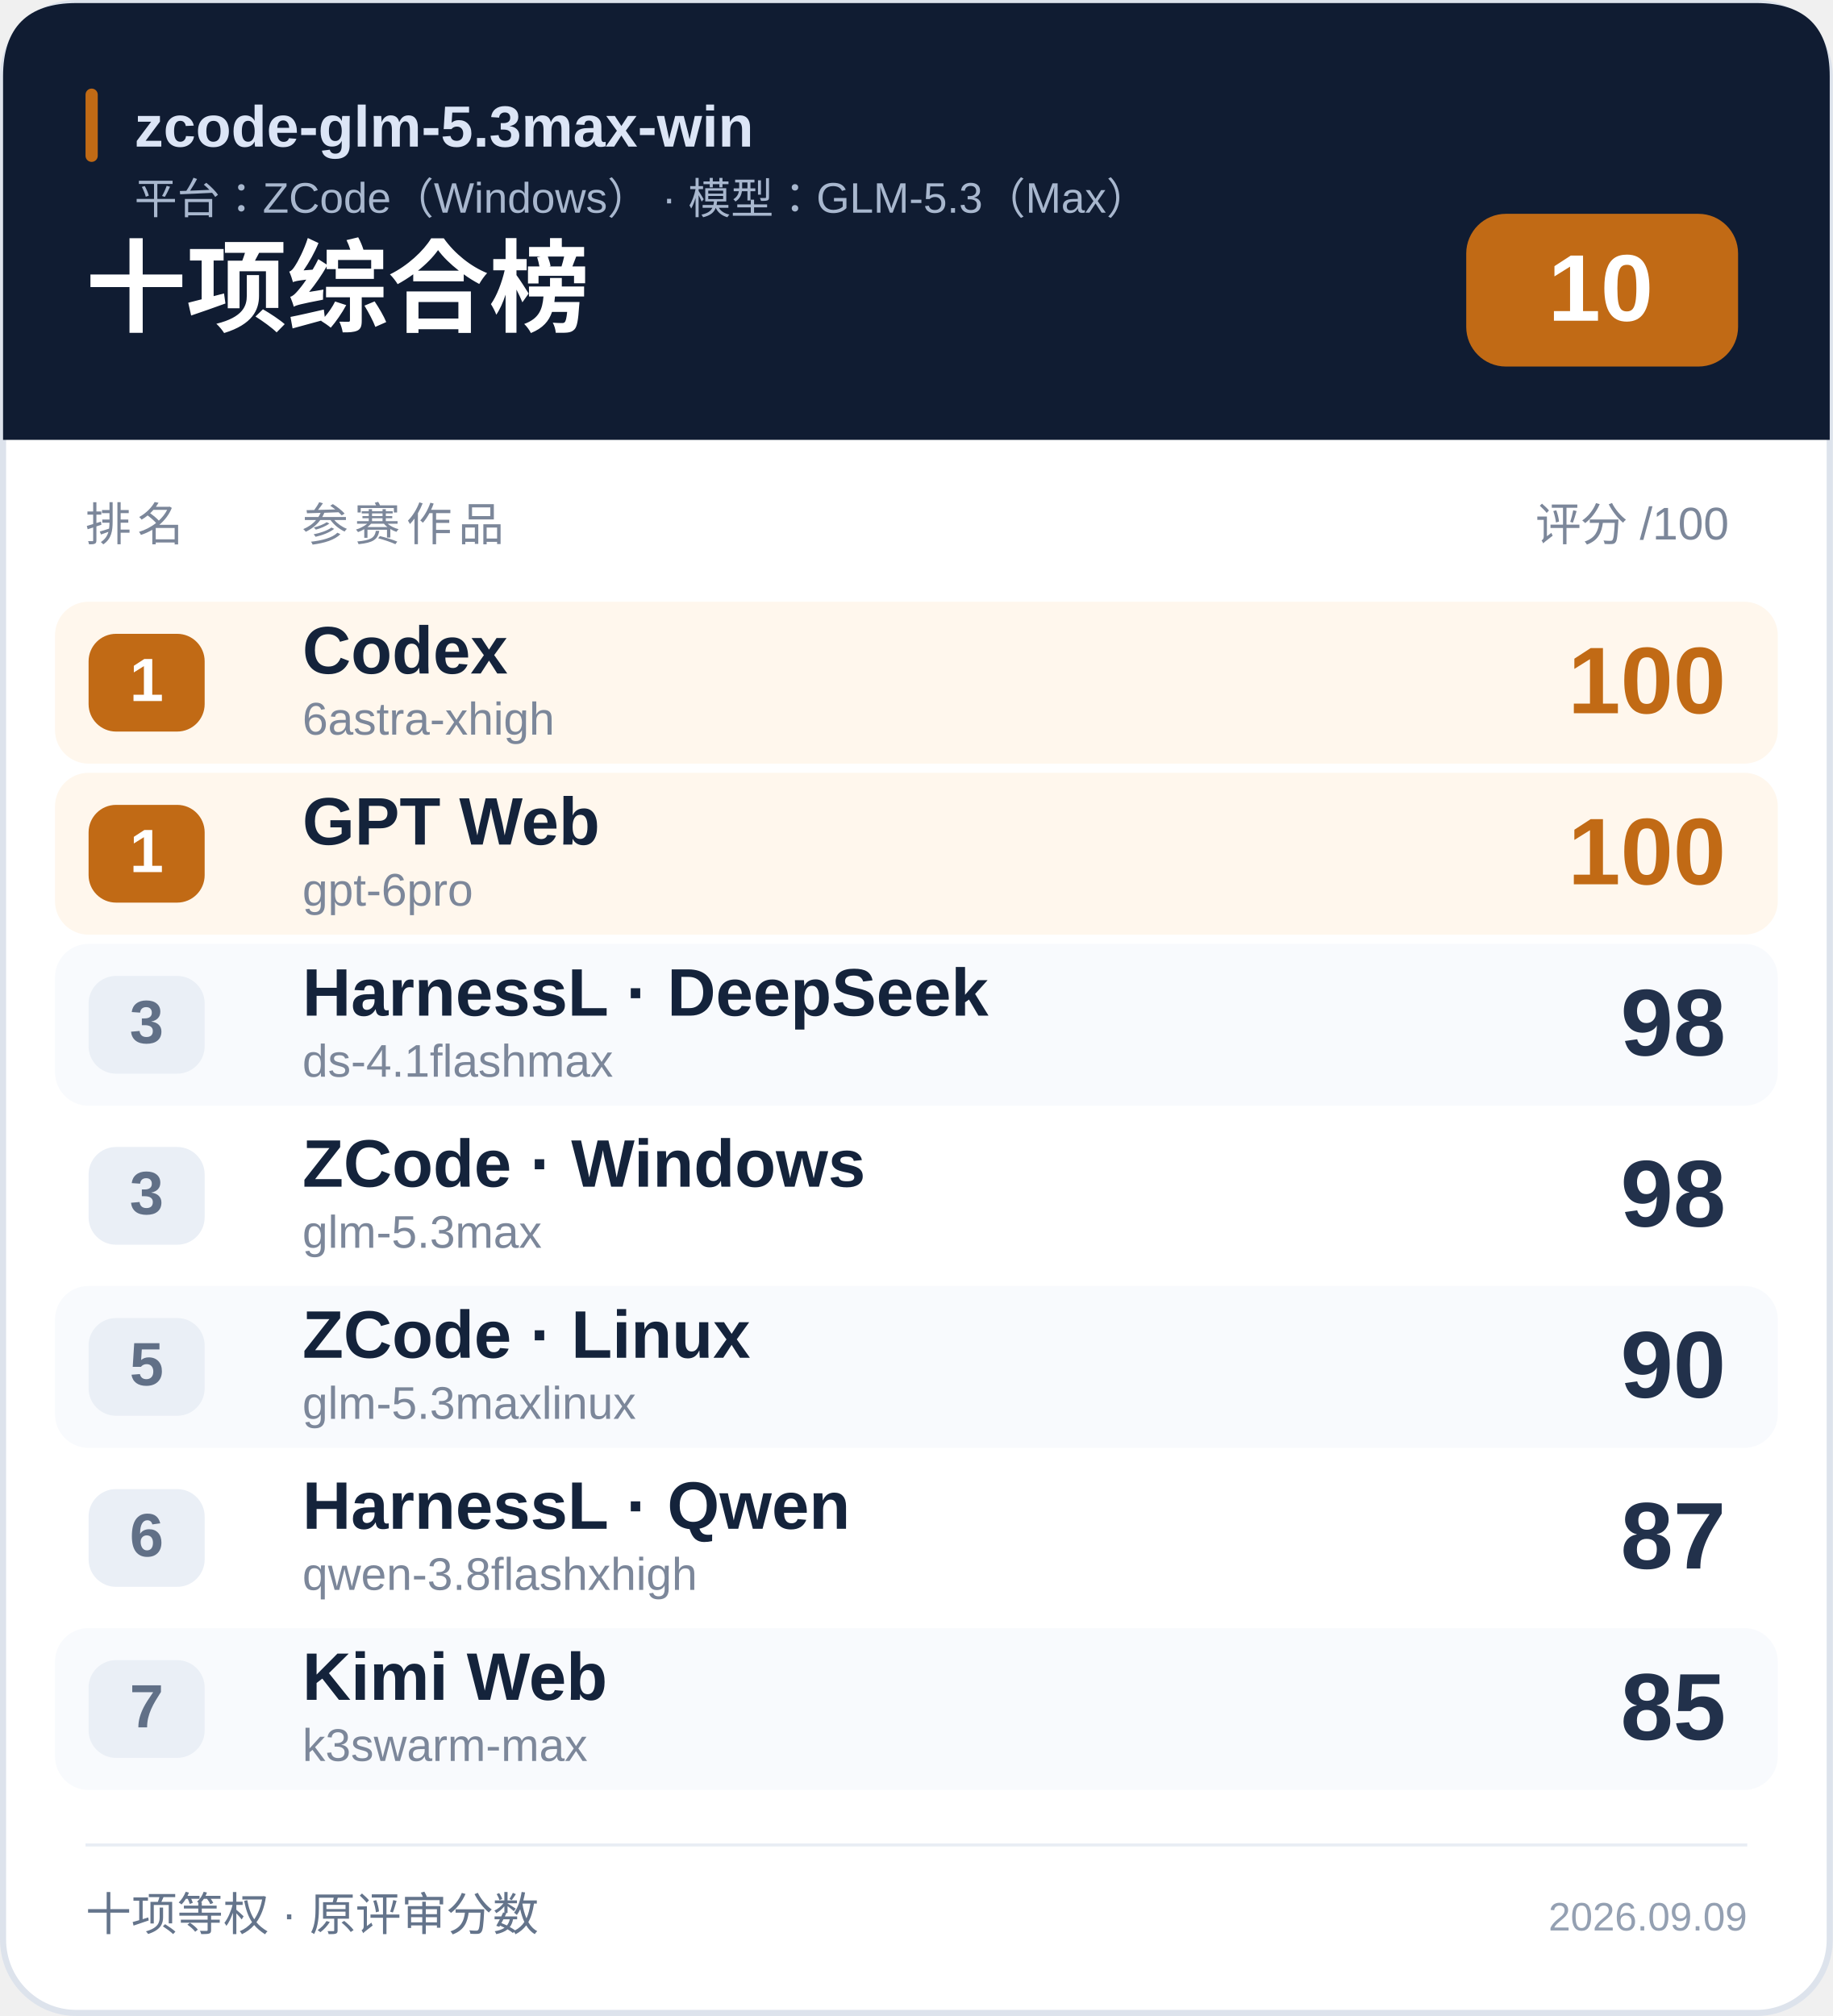
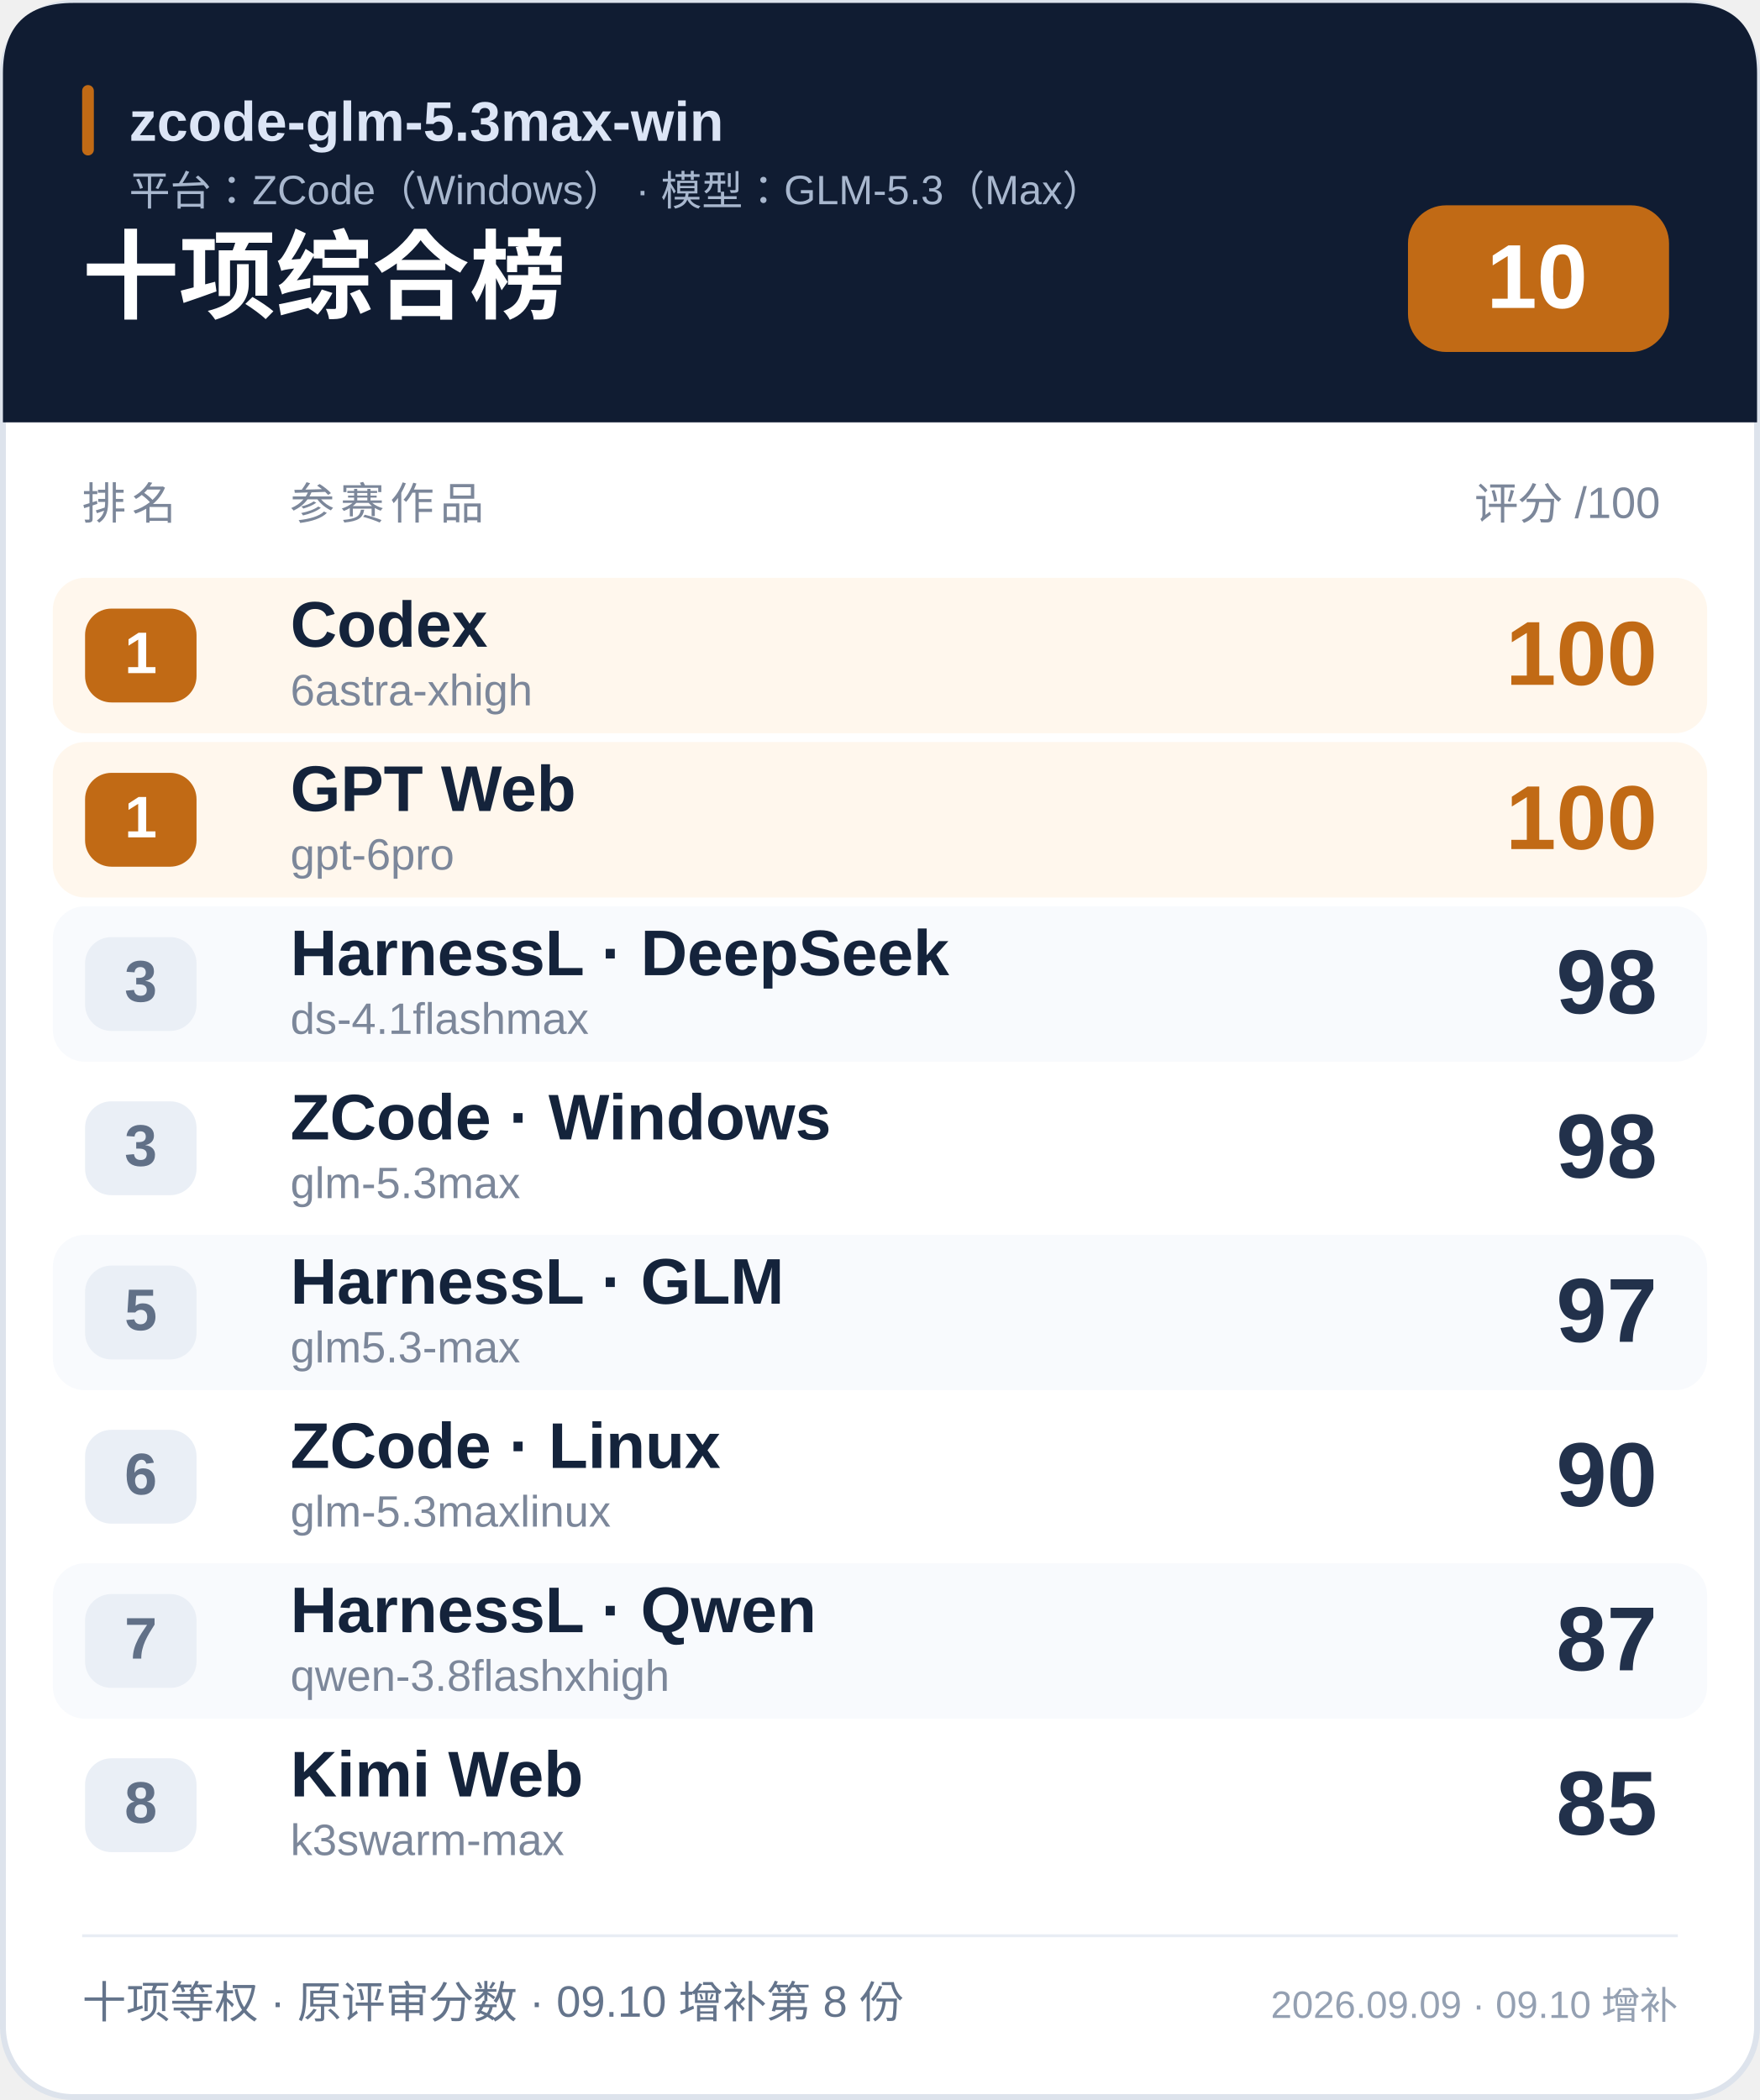
- <svg xmlns="http://www.w3.org/2000/svg" font-family="Segoe UI, Microsoft YaHei, Arial, sans-serif" width="600" height="660" viewBox="0 0 600 660" role="img" aria-labelledby="title desc">
-   <rect x="1" y="1" width="598" height="658" rx="24" fill="#FFFFFF" stroke="#DDE3EC" stroke-width="2" />
+ <svg xmlns="http://www.w3.org/2000/svg" font-family="Segoe UI, Microsoft YaHei, Arial, sans-serif" width="600" height="716" viewBox="0 0 600 716" role="img" aria-labelledby="title desc">
+   <rect x="1" y="1" width="598" height="714" rx="24" fill="#FFFFFF" stroke="#DDE3EC" stroke-width="2" />
  <path d="M25 1 H575 Q599 1 599 25 V144 H1 V25 Q1 1 25 1Z" fill="#101C32" />
  <rect x="28" y="29" width="4" height="24" rx="2" fill="#C16A15" />
  <text x="44" y="48" fill="#DCE5F6" font-size="19" font-weight="600">zcode-glm-5.3max-win</text>
  <text x="44" y="70" fill="#A8B7CE" font-size="14">平台：ZCode（Windows） · 模型：GLM-5.3（Max）</text>
  <text x="28" y="106" fill="#FFFFFF" font-size="33" font-weight="700">十项综合榜</text>
  <rect x="480" y="70" width="89" height="50" rx="13" fill="#C16A15" />
  <text x="524" y="105" fill="#FFFFFF" font-size="31" font-weight="700" text-anchor="middle">10</text>
  <text x="28" y="177" fill="#7C879A" font-size="15" letter-spacing="2">排名</text>
  <text x="99" y="177" fill="#7C879A" font-size="15" letter-spacing="2">参赛作品</text>
  <text x="566" y="177" fill="#7C879A" font-size="15" text-anchor="end">评分 /100</text>
  <rect x="18" y="197" width="564" height="53" rx="11" fill="#FFF7ED" />
  <rect x="29" y="207.5" width="38" height="32" rx="9" fill="#C16A15" />
  <text x="48" y="229.5" text-anchor="middle" fill="#FFFFFF" font-size="20" font-weight="700">1</text>
  <text x="99" y="220.5" fill="#14233B" font-size="22" font-weight="600">Codex</text>
  <text x="99" y="240.5" fill="#7C879A" font-size="15">6astra-xhigh</text>
  <text x="565" y="233.5" text-anchor="end" fill="#C16A15" font-size="31" font-weight="700">100</text>
  <rect x="18" y="253" width="564" height="53" rx="11" fill="#FFF7ED" />
  <rect x="29" y="263.5" width="38" height="32" rx="9" fill="#C16A15" />
  <text x="48" y="285.5" text-anchor="middle" fill="#FFFFFF" font-size="20" font-weight="700">1</text>
  <text x="99" y="276.5" fill="#14233B" font-size="22" font-weight="600">GPT Web</text>
  <text x="99" y="296.5" fill="#7C879A" font-size="15">gpt-6pro</text>
  <text x="565" y="289.5" text-anchor="end" fill="#C16A15" font-size="31" font-weight="700">100</text>
  <rect x="18" y="309" width="564" height="53" rx="11" fill="#F8FAFD" />
  <rect x="29" y="319.5" width="38" height="32" rx="9" fill="#EAEFF6" />
  <text x="48" y="341.5" text-anchor="middle" fill="#617087" font-size="20" font-weight="700">3</text>
  <text x="99" y="332.5" fill="#14233B" font-size="22" font-weight="600">HarnessL · DeepSeek</text>
  <text x="99" y="352.5" fill="#7C879A" font-size="15">ds-4.1flashmax</text>
  <text x="565" y="345.5" text-anchor="end" fill="#22314B" font-size="31" font-weight="700">98</text>
  <rect x="18" y="365" width="564" height="53" rx="11" fill="#FFFFFF" />
  <rect x="29" y="375.5" width="38" height="32" rx="9" fill="#EAEFF6" />
  <text x="48" y="397.5" text-anchor="middle" fill="#617087" font-size="20" font-weight="700">3</text>
  <text x="99" y="388.5" fill="#14233B" font-size="22" font-weight="600">ZCode · Windows</text>
  <text x="99" y="408.5" fill="#7C879A" font-size="15">glm-5.3max</text>
  <text x="565" y="401.5" text-anchor="end" fill="#22314B" font-size="31" font-weight="700">98</text>
  <rect x="18" y="421" width="564" height="53" rx="11" fill="#F8FAFD" />
  <rect x="29" y="431.5" width="38" height="32" rx="9" fill="#EAEFF6" />
  <text x="48" y="453.5" text-anchor="middle" fill="#617087" font-size="20" font-weight="700">5</text>
-   <text x="99" y="444.5" fill="#14233B" font-size="22" font-weight="600">ZCode · Linux</text>
-   <text x="99" y="464.5" fill="#7C879A" font-size="15">glm-5.3maxlinux</text>
-   <text x="565" y="457.5" text-anchor="end" fill="#22314B" font-size="31" font-weight="700">90</text>
+   <text x="99" y="444.5" fill="#14233B" font-size="22" font-weight="600">HarnessL · GLM</text>
+   <text x="99" y="464.5" fill="#7C879A" font-size="15">glm5.3-max</text>
+   <text x="565" y="457.5" text-anchor="end" fill="#22314B" font-size="31" font-weight="700">97</text>
  <rect x="18" y="477" width="564" height="53" rx="11" fill="#FFFFFF" />
  <rect x="29" y="487.5" width="38" height="32" rx="9" fill="#EAEFF6" />
  <text x="48" y="509.5" text-anchor="middle" fill="#617087" font-size="20" font-weight="700">6</text>
-   <text x="99" y="500.5" fill="#14233B" font-size="22" font-weight="600">HarnessL · Qwen</text>
-   <text x="99" y="520.5" fill="#7C879A" font-size="15">qwen-3.8flashxhigh</text>
-   <text x="565" y="513.5" text-anchor="end" fill="#22314B" font-size="31" font-weight="700">87</text>
+   <text x="99" y="500.5" fill="#14233B" font-size="22" font-weight="600">ZCode · Linux</text>
+   <text x="99" y="520.5" fill="#7C879A" font-size="15">glm-5.3maxlinux</text>
+   <text x="565" y="513.5" text-anchor="end" fill="#22314B" font-size="31" font-weight="700">90</text>
  <rect x="18" y="533" width="564" height="53" rx="11" fill="#F8FAFD" />
  <rect x="29" y="543.5" width="38" height="32" rx="9" fill="#EAEFF6" />
  <text x="48" y="565.5" text-anchor="middle" fill="#617087" font-size="20" font-weight="700">7</text>
-   <text x="99" y="556.5" fill="#14233B" font-size="22" font-weight="600">Kimi Web</text>
-   <text x="99" y="576.5" fill="#7C879A" font-size="15">k3swarm-max</text>
-   <text x="565" y="569.5" text-anchor="end" fill="#22314B" font-size="31" font-weight="700">85</text>
-   <path d="M28 604 H572" stroke="#E8EDF4" />
-   <text x="28" y="632" fill="#64748B" font-size="15">十项等权 · 原评审分数</text>
-   <text x="572" y="632" text-anchor="end" fill="#94A0B2" font-size="13">2026.09.09</text>
+   <text x="99" y="556.5" fill="#14233B" font-size="22" font-weight="600">HarnessL · Qwen</text>
+   <text x="99" y="576.5" fill="#7C879A" font-size="15">qwen-3.8flashxhigh</text>
+   <text x="565" y="569.5" text-anchor="end" fill="#22314B" font-size="31" font-weight="700">87</text>
+   <rect x="18" y="589" width="564" height="53" rx="11" fill="#FFFFFF" />
+   <rect x="29" y="599.5" width="38" height="32" rx="9" fill="#EAEFF6" />
+   <text x="48" y="621.5" text-anchor="middle" fill="#617087" font-size="20" font-weight="700">8</text>
+   <text x="99" y="612.5" fill="#14233B" font-size="22" font-weight="600">Kimi Web</text>
+   <text x="99" y="632.5" fill="#7C879A" font-size="15">k3swarm-max</text>
+   <text x="565" y="625.5" text-anchor="end" fill="#22314B" font-size="31" font-weight="700">85</text>
+   <path d="M28 660 H572" stroke="#E8EDF4" />
+   <text x="28" y="688" fill="#64748B" font-size="15">十项等权 · 原评审分数 · 09.10 增补第 8 份</text>
+   <text x="572" y="688" text-anchor="end" fill="#94A0B2" font-size="13">2026.09.09 · 09.10 增补</text>
</svg>
